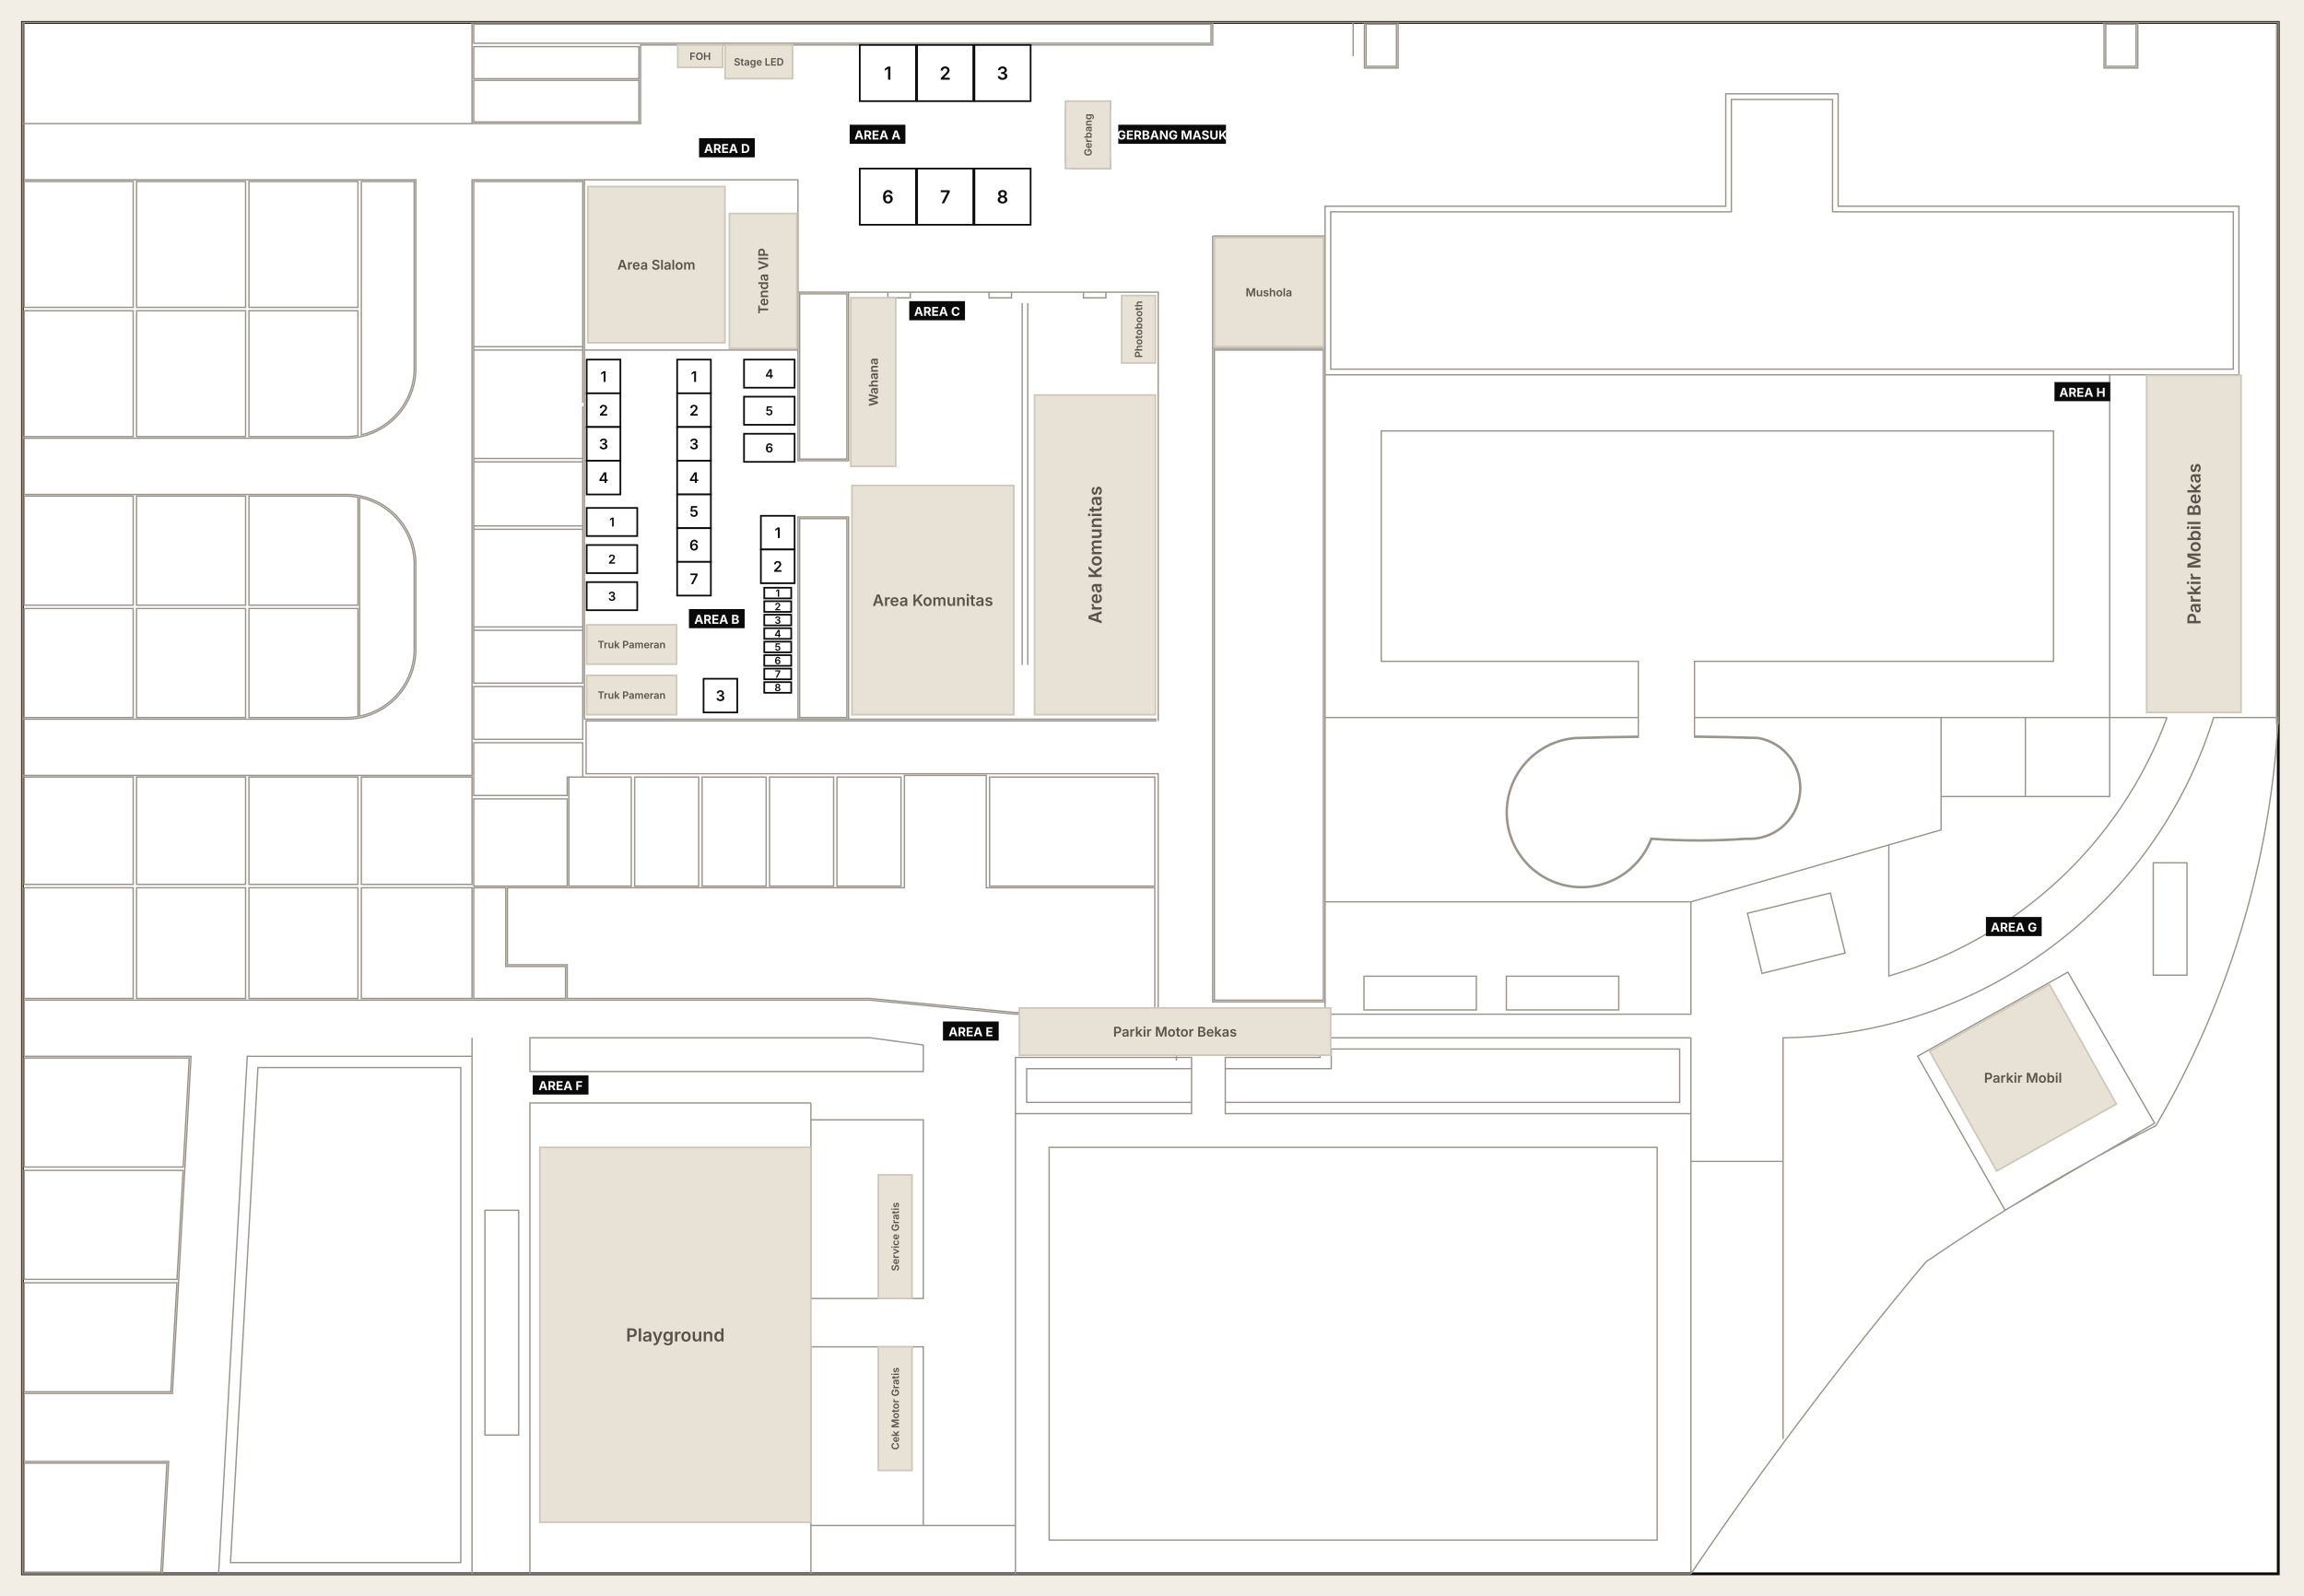
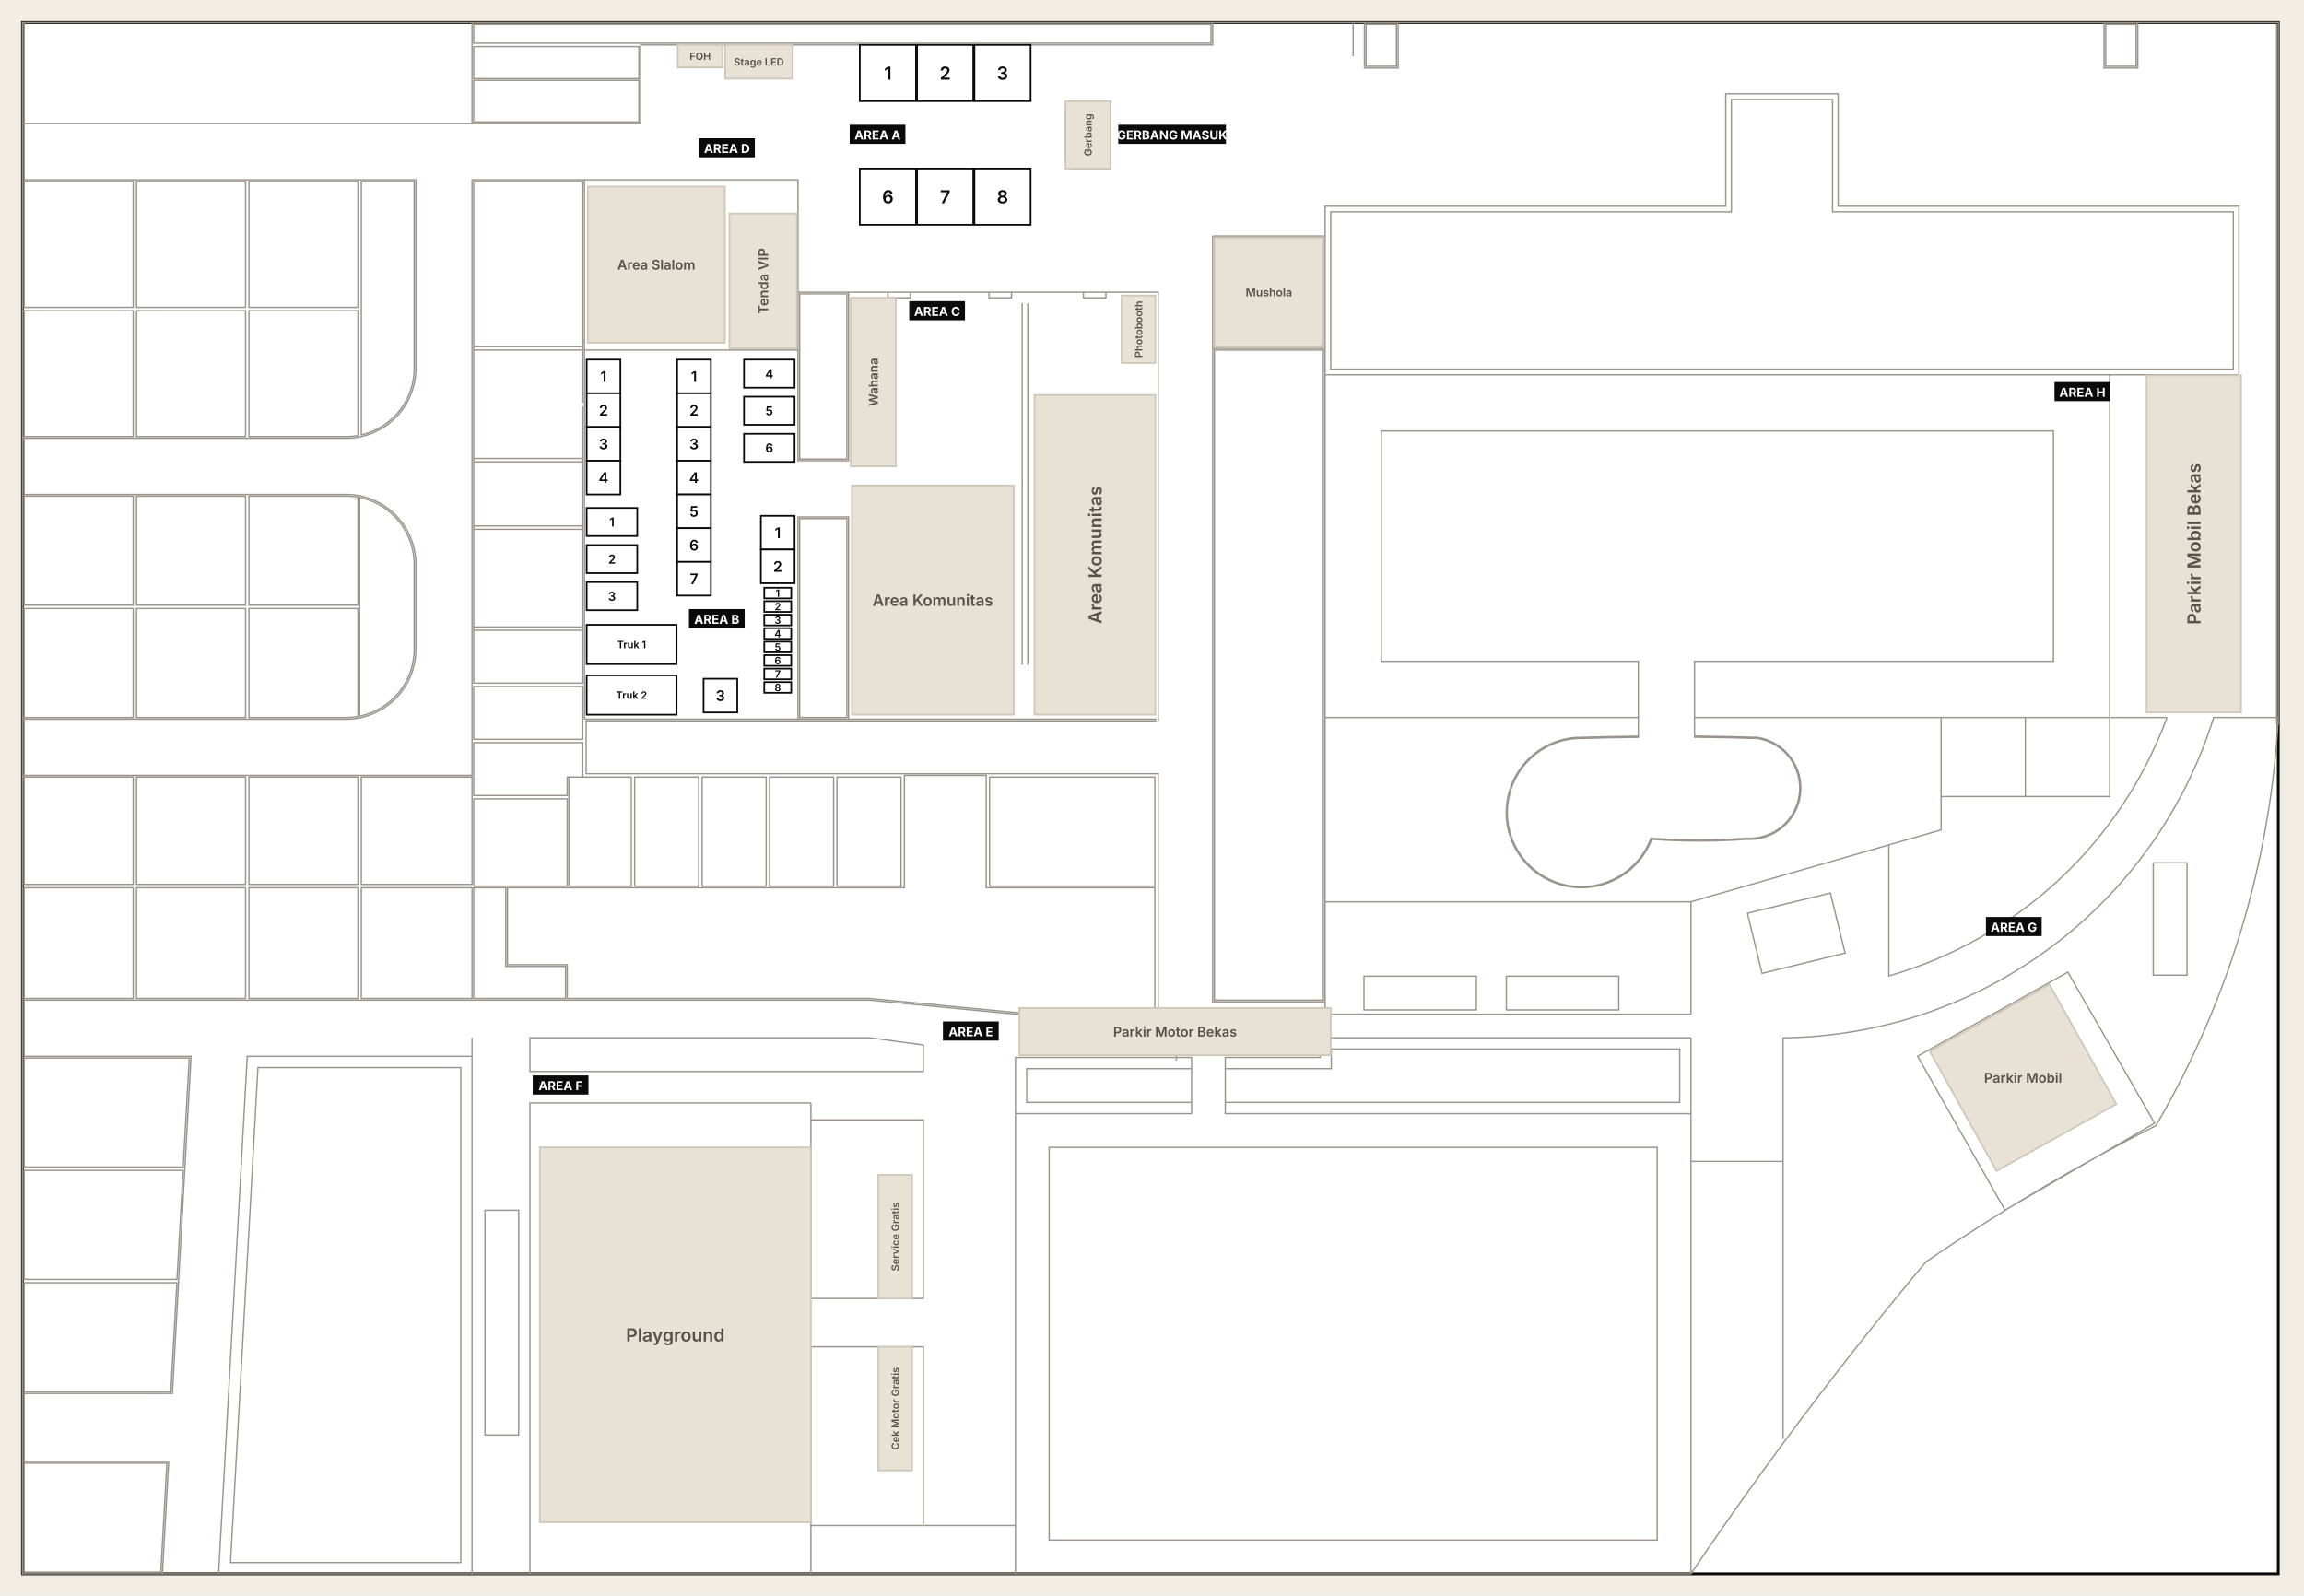
<svg xmlns="http://www.w3.org/2000/svg" width="2050" height="1420" viewBox="0 0 2050 1420" preserveAspectRatio="xMidYMid meet" role="img" aria-labelledby="denah-title denah-desc" font-family="Inter, Segoe UI, Helvetica, Arial, sans-serif">
  <style>
    .slot rect { fill:#ffffff; stroke:#0a0a0a; stroke-width:1.5; transition:fill .15s ease; }
    .slot[data-status="pending"]   rect { fill:#ffc892; stroke:#ffc892; }
    .slot[data-status="confirmed"] rect { fill:#ff7b00; stroke:#0a0a0a; }
    .slot[data-status="facility"]  rect { fill:#e7e1d6; stroke:#cfc7b8; }
    a { cursor:pointer; }
    a:hover .slot rect { stroke-width:3.5; }
    a:focus-visible .slot rect { stroke:#0f172a; stroke-width:3.5; outline:none; }
    .zone-box   { fill:#ffffff; stroke:#cbd5e1; stroke-width:1; }
    .zone-title { fill:#ffffff; font-weight:700; font-size:12px; }
    .zone-count { fill:#ffffff; fill-opacity:0.9; font-weight:600; font-size:10px; }
    .decor-label { fill:#4b7f52; font-size:12px; font-weight:600; opacity:0.85; }
    .note { fill:#1e293b; font-size:12px; font-weight:700; }
    .legend-label { fill:#334155; font-size:13px; }
  </style>
  <rect width="2050" height="1420" fill="#f2eee6" />
  <path d="M 20 20 L 2027.1 20 L 2027.1 1400.5 L 20 1400.5 Z" fill="#ffffff" stroke="#0a0a0a" stroke-width="2.5" />
  <path d="M 1029 640 L 520 640 M 520 640 L 520 160 M 520 640 L 520 318 M 1029 641.5 L 521.5 641.5 L 521.5 688.5 L 1030.5 688.5 L 1030.5 790 L 1030.5 890 L 1030.5 902.5 L 903.5 902.5 L 774 890 L 420 890 L 21.5 890 L 21.5 940 M 755 260 L 755 410 L 710 410 L 710 260 L 755 260 Z M 755 260 L 1029 260 L 1030.5 260 L 1030.5 641.5 M 744.7 691.5 L 801.7 691.5 L 801.7 788.5 L 744.7 788.5 L 744.7 691.5 Z M 744.7 691.5 L 753.2 691.5 M 684.7 691.5 L 741.7 691.5 L 741.7 788.5 L 684.7 788.5 L 684.7 691.5 Z M 684.7 691.5 L 703.2 691.5 M 624.7 691.5 L 681.7 691.5 L 681.7 788.5 L 624.7 788.5 L 624.7 691.5 Z M 624.7 691.5 L 653.2 691.5 M 561.7 691.5 L 518.5 691.5 L 518.5 660.9 L 421.5 660.9 L 421.5 690 L 421.5 707.9 L 504.7 707.9 L 504.7 691.5 L 506.2 691.5 M 561.7 691.5 L 561.7 788.5 L 506.2 788.5 L 506.2 691.5 M 561.7 691.5 L 506.2 691.5 M 1079 210 L 1079 790 L 1079 891.5 L 1179 891.5 M 1079 210 L 1179 210 M 1079 210 L 1079 310 L 1179 310 M 1179 211.5 L 1179 310 M 1179 310 L 1179 891.5 M 1027.5 790 L 879 790 L 877.5 790 L 877.5 690 L 804.7 690 L 804.7 790 L 803.2 790 L 451.5 790 L 451.5 858.5 L 504.7 858.5 L 504.7 888.5 L 774 888.5 L 903.5 901 L 1027.5 901 L 1027.5 790 Z M 1027.5 790 L 1027.5 888.5 M 1204 20 L 1204 40 M 1204 20 L 1205.5 20 M 1204 20 L 1204 50 M 520 160 L 420 160 L 420 690 L 20 690 M 520 160 L 710 160 L 710 311.5 L 520 311.5 M 1179 891.5 L 1179 902.5 L 1504.5 902.5 L 1504.5 802.5 M 753.2 688.5 L 681.7 688.5 M 703.2 688.5 L 621.7 688.5 M 653.2 688.5 L 561.7 688.5 M 518.5 358.5 L 518.5 161.5 L 421.5 161.5 L 421.5 358.5 L 421.5 511.5 L 421.5 607.9 L 518.5 607.9 L 518.5 511.5 L 518.5 361.5 M 420 923.5 L 420 1400.5 M 903.5 1400.5 L 1504.5 1400.5 M 903.5 1400.5 L 903.5 953.5 M 903.5 1400.5 L 903.5 991 M 1504.5 1400.5 L 1504.5 923.5 M 1504.5 1400.5 L 20 1400.5 L 20 20 L 2027.1 20 L 2027.1 644.4 M 1504.5 1400.5 C 1569.4 1304.4 1639.2 1211.7 1713.7 1122.8 C 1779.2 1078 1847.6 1037.5 1918.3 1001.6 C 1983 890.9 2020.3 766.5 2027.1 638.5 M 1504.5 1400.5 L 1504.5 991 M 1504.5 923.5 L 1174.5 923.5 L 1174.5 941 L 1090.2 941 L 1090.2 991 L 1504.5 991 M 1504.5 923.5 L 1504.5 1033.5 L 1586.5 1033.5 M 1504.5 923.5 L 1504.5 991 M 909.5 269.7 L 909.5 591.7 M 914.5 269.7 L 914.5 591.7 M 518.5 468 L 421.5 468 M 518.5 471 L 421.5 471 M 420 110 L 570 110 L 570 40 L 1079 40 L 1079 20 L 420 20 L 420 40 L 420 110 Z M 420 110 L 20 110 M 518.5 311.5 L 421.5 311.5 M 518.5 308.5 L 421.5 308.5 M 518.5 408 L 421.5 408 M 518.5 411 L 421.5 411 M 421.5 560.9 L 518.5 560.9 M 421.5 557.9 L 518.5 557.9 M 790 1400.5 L 540 1400.5 M 721.5 981.5 L 471.5 981.5 L 471.5 1400.5 L 721.5 1400.5 L 721.5 1198.5 L 821.5 1198.5 L 821.5 1357.5 M 721.5 981.5 L 721.5 1155.5 L 821.5 1155.5 L 821.5 996.5 L 721.5 996.5 M 721.5 981.5 L 721.5 996.5 M 1046.7 943.8 L 1046.7 931.3 M 1179 688.5 L 1179 638.5 M 1179 638.5 L 1457.7 638.5 M 1179 638.5 L 1179 333.5 M 1877.1 638.5 L 1928.1 638.5 M 1877.1 638.5 L 1877.1 708.8 L 1727.1 708.8 M 1877.1 638.5 L 1877.1 333.5 M 1877.1 638.5 L 1507.7 638.5 M 1928.1 638.5 L 1874.6 638.5 M 1928.1 638.5 C 1886.9 750.2 1795 835.6 1680.6 868.5 L 1680.6 751.9 M 2027.1 638.5 L 2027.1 333.5 L 2027.1 22.1 M 2027.1 638.5 L 1969.6 638.5 C 1917.2 806.5 1762.5 921.6 1586.5 923.5 L 1586.5 1033.5 M 1877.1 333.5 L 1179 333.5 M 1877.1 333.5 L 1992.1 333.5 M 1179 333.5 L 1179 183.5 L 1535.5 183.5 L 1535.5 83.5 L 1635.5 83.5 L 1635.5 183.5 L 1992.1 183.5 L 1992.1 333.5 M 1179 333.5 L 1992.1 333.5 M 1504.5 802.5 L 1179 802.5 M 1504.5 802.5 L 1727.1 738.5 L 1727.1 708.8 M 1727.1 708.8 L 1727.1 638.5 M 1586.5 1033.5 L 1586.5 1280.5 M 1457.7 655.1 C 1438.9 655.3 1420 655.7 1401.2 656.3 C 1368.2 659.2 1342.4 685.8 1340.3 718.8 C 1338.2 751.8 1360.5 781.4 1392.8 788.4 C 1425.2 795.5 1457.8 777.8 1469.6 746.9 C 1497.6 748.9 1525.7 748.9 1553.8 746.9 C 1578 748.4 1599.2 730.7 1602 706.6 C 1604.8 682.4 1588.2 660.3 1564.3 656.2 C 1545.4 655.6 1526.6 655.2 1507.7 655 M 420 940 L 220 940 L 194.5 1400.5 M 20 890 L 20 940 M 370 569.2 L 370 504.5 M 370 504.5 C 370.6 487.9 364.6 471.7 353.2 459.6 C 341.8 447.5 326.1 440.4 309.5 440 L 21.5 440 L 21.5 276.5 L 118.5 276.5 L 118.5 388.5 L 20 388.5 M 370 504.5 L 370 575.5 C 370.6 592.1 364.6 608.3 353.2 620.4 C 341.8 632.5 326.1 639.6 309.5 640 L 20 640 L 20 440 M 721.5 996.5 L 754 996.5 M 821.5 953.5 L 721.5 953.5 M 821.5 953.5 L 821.5 929.9 L 774 923.5 L 471.5 923.5 L 471.5 953.5 L 473 953.5 L 821.5 953.5 Z M 821.5 1357.5 L 721.5 1357.5 M 821.5 1357.5 L 903.5 1357.5 M 903.5 991 L 1060.2 991 L 1060.2 941 L 903.5 941 L 903.5 991 Z M 1060.2 951 L 913.5 951 L 913.5 981 L 1060.2 981 M 1090.2 981 L 1494.5 981 L 1494.5 933.5 L 1184.5 933.5 L 1184.5 951 L 1090.2 951 M 1872.1 20 L 1872.1 60.5 L 1902.1 60.5 L 1902.1 20 M 1802.1 708.8 L 1802.1 638.5 M 1214 20 L 1214 60.5 L 1244 60.5 L 1244 20 M 20 160 L 20 390 L 309.5 390 C 326.1 389.6 341.8 382.5 353.2 370.4 C 364.6 358.3 370.6 342.1 370 325.5 L 370 160 L 21.5 160 L 21.5 20 M 368.5 504.5 L 368.5 575.5 C 369.6 605.2 349.1 631.3 320 637.3 L 320 442.7 C 349.1 448.7 369.6 474.8 368.5 504.5 L 368.5 569.2 M 309.5 388.5 L 221.5 388.5 L 221.5 276.5 L 318.5 276.5 L 318.5 387.6 C 315.5 388.1 312.5 388.4 309.5 388.5 M 309.5 441.5 L 221.5 441.5 L 221.5 538.5 L 318.5 538.5 L 318.5 442.4 C 315.5 441.9 312.5 441.6 309.5 441.5 M 309.5 638.5 L 221.5 638.5 L 221.5 541.5 L 318.5 541.5 L 318.5 637.6 C 315.5 638.1 312.5 638.4 309.5 638.5 M 20 638.5 L 118.5 638.5 L 118.5 541.5 L 21.5 541.5 L 21.5 787 L 118.5 787 L 118.5 691.5 L 20 691.5 M 21.5 940 L 170 940 L 153.4 1240 L 21.5 1240 L 21.5 1300.5 L 150.1 1300.5 L 144.5 1400.5 M 21.5 940 L 51.2 940 M 2025.6 644.4 L 2025.6 21.5 M 421.5 38.5 L 1077.5 38.5 L 1077.5 21.5 L 421.5 21.5 L 421.5 38.5 Z M 518.5 640 L 518.5 657.9 L 421.5 657.9 L 421.5 610.9 L 518.5 610.9 L 518.5 640 Z M 710 460 L 710 640 L 755 640 L 755 460 L 710 460 Z M 1080.5 311.5 L 1080.5 890 L 1177.5 890 L 1177.5 311.5 L 1080.5 311.5 Z M 1080.5 211.5 L 1177.5 211.5 L 1177.5 308.5 L 1080.5 308.5 L 1080.5 211.5 Z M 421.5 790 L 450 790 L 450 860 L 503.2 860 L 503.2 888.5 L 421.5 888.5 L 421.5 790 Z M 564.7 788.5 L 621.7 788.5 L 621.7 691.5 L 564.7 691.5 L 564.7 788.5 Z M 753.5 261.5 L 753.5 408.5 L 711.5 408.5 L 711.5 261.5 L 753.5 261.5 Z M 711.5 461.5 L 753.5 461.5 L 753.5 638.5 L 711.5 638.5 L 711.5 461.5 Z M 790 260 L 810 260 L 810 265 L 790 265 L 790 260 Z M 900 260 L 880 260 L 880 265 L 900 265 L 900 260 Z M 964 260 L 984 260 L 984 265 L 964 265 L 964 260 Z M 1027.5 691.5 L 1027.5 788.5 L 880.5 788.5 L 880.5 691.5 L 1027.5 691.5 Z M 420 888.5 L 420 790 L 321.5 790 L 321.5 888.5 L 420 888.5 Z M 504.7 710.9 L 504.7 788.5 L 421.5 788.5 L 421.5 710.9 L 504.7 710.9 Z M 568.5 70 L 568.5 41.5 L 421.5 41.5 L 421.5 70 L 568.5 70 Z M 421.5 71.5 L 421.5 108.5 L 568.5 108.5 L 568.5 71.5 L 421.5 71.5 Z M 1554.8 812.7 L 1567.8 866.2 L 1641.7 848.1 L 1628.6 794.7 L 1554.8 812.7 Z M 1213.6 868.7 L 1213.6 898.7 L 1313.6 898.7 L 1313.6 868.7 L 1213.6 868.7 Z M 1340.3 868.7 L 1340.3 898.7 L 1440.3 898.7 L 1440.3 868.7 L 1340.3 868.7 Z M 1915.9 867.8 L 1945.9 867.8 L 1945.9 767.8 L 1915.9 767.8 L 1915.9 867.8 Z M 461.5 1077 L 431.5 1077 L 431.5 1177 L 431.5 1277 L 461.5 1277 L 461.5 1177 L 461.5 1077 Z M 1839.9 865.1 L 1917.1 999.5 L 1784 1076.9 L 1706.2 939.9 L 1839.9 865.1 Z M 1507.7 656 C 1526.5 656.2 1545.4 656.6 1564.2 657.2 C 1587.6 661.3 1603.8 682.9 1601 706.5 C 1598.2 730.1 1577.5 747.4 1553.8 745.9 C 1525.5 747.9 1497.2 747.9 1468.9 745.9 C 1457.6 776.5 1425.5 794.3 1393.6 787.6 C 1361.6 780.9 1339.3 751.8 1341.2 719.1 C 1343.2 686.5 1368.7 660.2 1401.2 657.3 C 1420.1 656.7 1438.9 656.3 1457.7 656.1 L 1457.7 588.5 L 1229 588.5 L 1229 383.5 L 1827.1 383.5 L 1827.1 588.5 L 1507.7 588.5 L 1507.7 656 Z M 933.5 1021 L 933.5 1370.5 L 1474.5 1370.5 L 1474.5 1021 L 933.5 1021 Z M 1184 328.5 L 1184 188.5 L 1540.5 188.5 L 1540.5 88.5 L 1630.5 88.5 L 1630.5 188.5 L 1987.1 188.5 L 1987.1 328.5 L 1184 328.5 Z M 21.5 790 L 118.5 790 L 118.5 888.5 L 21.5 888.5 L 21.5 790 Z M 121.5 691.5 L 121.5 787 L 218.5 787 L 218.5 691.5 L 121.5 691.5 Z M 221.5 691.5 L 221.5 787 L 318.5 787 L 318.5 691.5 L 221.5 691.5 Z M 321.5 691.5 L 321.5 787 L 420 787 L 420 691.5 L 321.5 691.5 Z M 21.5 1399 L 21.5 1302 L 148.5 1302 L 143.1 1399 L 21.5 1399 Z M 21.5 538.5 L 118.5 538.5 L 118.5 441.5 L 21.5 441.5 L 21.5 538.5 Z M 121.5 441.5 L 121.5 538.5 L 218.5 538.5 L 218.5 441.5 L 121.5 441.5 Z M 21.5 273.5 L 118.5 273.5 L 118.5 161.5 L 21.5 161.5 L 21.5 273.5 Z M 121.5 161.5 L 121.5 273.5 L 218.5 273.5 L 218.5 161.5 L 121.5 161.5 Z M 221.5 161.5 L 221.5 273.5 L 318.5 273.5 L 318.5 161.5 L 221.5 161.5 Z M 321.5 161.5 L 321.5 387 C 349.9 380.4 369.6 354.6 368.5 325.5 L 368.5 161.5 L 321.5 161.5 Z M 218.5 276.5 L 218.5 388.5 L 121.5 388.5 L 121.5 276.5 L 218.5 276.5 Z M 121.5 541.5 L 218.5 541.5 L 218.5 638.5 L 121.5 638.5 L 121.5 541.5 Z M 318.5 790 L 318.5 888.5 L 221.5 888.5 L 221.5 790 L 318.5 790 Z M 218.5 790 L 218.5 888.5 L 121.5 888.5 L 121.5 790 L 218.5 790 Z M 229.5 950 L 205.1 1390.5 L 410 1390.5 L 410 950 L 229.5 950 Z M 21.5 1138.5 L 157.5 1138.5 L 162.9 1041.5 L 21.5 1041.5 L 21.5 1138.5 Z M 21.5 1141.5 L 157.4 1141.5 L 152 1238.5 L 21.5 1238.5 L 21.5 1141.5 Z M 21.5 1038.5 L 163 1038.5 L 168.4 941.5 L 21.5 941.5 L 21.5 1038.5 Z M 1900.6 59 L 1900.6 21.5 L 1873.6 21.5 L 1873.6 59 L 1900.6 59 Z M 1242.5 59 L 1215.5 59 L 1215.5 21.5 L 1242.5 21.5 L 1242.5 59 Z M 988 143 L 988 150 L 953 150 L 948 143 L 948 97 L 953 90 L 988 90 L 988 97 L 958 97 L 955.1 101 L 955 139.4 L 958 143 L 988 143 Z" fill="none" stroke="#9a948a" stroke-width="1.2" aria-hidden="true" />
  <g id="denah-dekor" aria-hidden="true" pointer-events="none">
  </g>
  <g id="zone-fasilitas" data-zone-type="facility">
    <g class="slots">
      <g id="slot-fasilitas-playground" class="slot facility" data-status="facility" data-slot="slot-fasilitas-playground" aria-label="Fasilitas Umum, Playground — fasilitas umum, tidak disewakan">
        <rect x="480.3" y="1021" width="241.2" height="333.6" />
        <text x="600.9" y="1187.8" fill="#57524a" font-size="16" font-weight="600" text-anchor="middle" dominant-baseline="middle">
          <tspan x="600.9" dy="0em">Playground</tspan>
        </text>
      </g>
      <g id="slot-fasilitas-parkir-mobil" class="slot facility" data-status="facility" data-slot="slot-fasilitas-parkir-mobil" aria-label="Fasilitas Umum, Parkir Mobil — fasilitas umum, tidak disewakan">
        <rect x="1739" y="898" width="122" height="122" transform="rotate(-29.2 1800 959)" />
        <text x="1800" y="959" fill="#57524a" font-size="12" font-weight="600" text-anchor="middle" dominant-baseline="middle">
          <tspan x="1800" dy="0em">Parkir Mobil</tspan>
        </text>
      </g>
      <g id="slot-fasilitas-parkir-mobil-bekas" class="slot facility" data-status="facility" data-slot="slot-fasilitas-parkir-mobil-bekas" aria-label="Fasilitas Umum, Parkir Mobil Bekas — fasilitas umum, tidak disewakan">
        <rect x="1910" y="334" width="84" height="300" />
        <text x="1952" y="484" transform="rotate(-90 1952 484)" fill="#57524a" font-size="16" font-weight="600" text-anchor="middle" dominant-baseline="middle">
          <tspan x="1952" dy="0em">Parkir Mobil Bekas</tspan>
        </text>
      </g>
      <g id="slot-fasilitas-parkir-motor-bekas" class="slot facility" data-status="facility" data-slot="slot-fasilitas-parkir-motor-bekas" aria-label="Fasilitas Umum, Parkir Motor Bekas — fasilitas umum, tidak disewakan">
        <rect x="907" y="897" width="277" height="42" />
        <text x="1045.5" y="918" fill="#57524a" font-size="12" font-weight="600" text-anchor="middle" dominant-baseline="middle">
          <tspan x="1045.5" dy="0em">Parkir Motor Bekas</tspan>
        </text>
      </g>
      <g id="slot-fasilitas-area-slalom" class="slot facility" data-status="facility" data-slot="slot-fasilitas-area-slalom" aria-label="Fasilitas Umum, Area Slalom — fasilitas umum, tidak disewakan">
        <rect x="523" y="166" width="122" height="139" />
        <text x="584" y="235.5" fill="#57524a" font-size="12" font-weight="600" text-anchor="middle" dominant-baseline="middle">
          <tspan x="584" dy="0em">Area Slalom</tspan>
        </text>
      </g>
      <g id="slot-fasilitas-mushola" class="slot facility" data-status="facility" data-slot="slot-fasilitas-mushola" aria-label="Fasilitas Umum, Mushola — fasilitas umum, tidak disewakan">
        <rect x="1080.5" y="211.5" width="97" height="97" />
        <text x="1129" y="260" fill="#57524a" font-size="10" font-weight="600" text-anchor="middle" dominant-baseline="middle">
          <tspan x="1129" dy="0em">Mushola</tspan>
        </text>
      </g>
      <g id="slot-fasilitas-komunitas-kanan" class="slot facility" data-status="facility" data-slot="slot-fasilitas-komunitas-kanan" aria-label="Fasilitas Umum, Area Komunitas — fasilitas umum, tidak disewakan">
        <rect x="920.5" y="351.5" width="107.5" height="284.5" />
        <text x="974.25" y="493.75" transform="rotate(-90 974.25 493.75)" fill="#57524a" font-size="16" font-weight="600" text-anchor="middle" dominant-baseline="middle">
          <tspan x="974.25" dy="0em">Area Komunitas</tspan>
        </text>
      </g>
      <g id="slot-fasilitas-komunitas-kiri" class="slot facility" data-status="facility" data-slot="slot-fasilitas-komunitas-kiri" aria-label="Fasilitas Umum, Area Komunitas — fasilitas umum, tidak disewakan">
        <rect x="758" y="432" width="144" height="204" />
        <text x="830" y="534" fill="#57524a" font-size="14" font-weight="600" text-anchor="middle" dominant-baseline="middle">
          <tspan x="830" dy="0em">Area Komunitas</tspan>
        </text>
      </g>
      <g id="slot-fasilitas-stage" class="slot facility" data-status="facility" data-slot="slot-fasilitas-stage" aria-label="Fasilitas Umum, Stage LED — fasilitas umum, tidak disewakan">
        <rect x="645.2" y="40" width="60" height="30" />
        <text x="675.2" y="55" fill="#57524a" font-size="9" font-weight="600" text-anchor="middle" dominant-baseline="middle">
          <tspan x="675.2" dy="0em">Stage LED</tspan>
        </text>
      </g>
      <g id="slot-fasilitas-foh" class="slot facility" data-status="facility" data-slot="slot-fasilitas-foh" aria-label="Fasilitas Umum, FOH — fasilitas umum, tidak disewakan">
        <rect x="603" y="40" width="40" height="20" />
        <text x="623" y="50" fill="#57524a" font-size="9" font-weight="600" text-anchor="middle" dominant-baseline="middle">
          <tspan x="623" dy="0em">FOH</tspan>
        </text>
      </g>
      <g id="slot-fasilitas-tenda-vip" class="slot facility" data-status="facility" data-slot="slot-fasilitas-tenda-vip" aria-label="Fasilitas Umum, Tenda VIP — fasilitas umum, tidak disewakan">
        <rect x="649" y="190" width="60" height="120" />
        <text x="679" y="250" transform="rotate(-90 679 250)" fill="#57524a" font-size="12" font-weight="600" text-anchor="middle" dominant-baseline="middle">
          <tspan x="679" dy="0em">Tenda VIP</tspan>
        </text>
      </g>
      <g id="slot-fasilitas-wahana" class="slot facility" data-status="facility" data-slot="slot-fasilitas-wahana" aria-label="Fasilitas Umum, Wahana — fasilitas umum, tidak disewakan">
        <rect x="757" y="265" width="40" height="150" />
        <text x="777" y="340" transform="rotate(-90 777 340)" fill="#57524a" font-size="11" font-weight="600" text-anchor="middle" dominant-baseline="middle">
          <tspan x="777" dy="0em">Wahana</tspan>
        </text>
      </g>
      <g id="slot-fasilitas-photobooth" class="slot facility" data-status="facility" data-slot="slot-fasilitas-photobooth" aria-label="Fasilitas Umum, Photobooth — fasilitas umum, tidak disewakan">
        <rect x="998" y="263" width="30" height="60" />
        <text x="1013" y="293" transform="rotate(-90 1013 293)" fill="#57524a" font-size="9" font-weight="600" text-anchor="middle" dominant-baseline="middle">
          <tspan x="1013" dy="0em">Photobooth</tspan>
        </text>
      </g>
-       <g id="slot-fasilitas-truk-1" class="slot facility" data-status="facility" data-slot="slot-fasilitas-truk-1" aria-label="Fasilitas Umum, Truk Pameran — fasilitas umum, tidak disewakan">
-         <rect x="522" y="556" width="80" height="35" />
-         <text x="562" y="573.5" fill="#57524a" font-size="9" font-weight="600" text-anchor="middle" dominant-baseline="middle">
-           <tspan x="562" dy="0em">Truk Pameran</tspan>
-         </text>
-       </g>
-       <g id="slot-fasilitas-truk-2" class="slot facility" data-status="facility" data-slot="slot-fasilitas-truk-2" aria-label="Fasilitas Umum, Truk Pameran — fasilitas umum, tidak disewakan">
-         <rect x="522" y="601" width="80" height="35" />
-         <text x="562" y="618.5" fill="#57524a" font-size="9" font-weight="600" text-anchor="middle" dominant-baseline="middle">
-           <tspan x="562" dy="0em">Truk Pameran</tspan>
-         </text>
-       </g>
      <g id="slot-fasilitas-service-gratis" class="slot facility" data-status="facility" data-slot="slot-fasilitas-service-gratis" aria-label="Fasilitas Umum, Service Gratis — fasilitas umum, tidak disewakan">
        <rect x="781.5" y="1045.5" width="30" height="110" />
        <text x="796.5" y="1100.5" transform="rotate(-90 796.5 1100.5)" fill="#57524a" font-size="9" font-weight="600" text-anchor="middle" dominant-baseline="middle">
          <tspan x="796.5" dy="0em">Service Gratis</tspan>
        </text>
      </g>
      <g id="slot-fasilitas-ganti-oli" class="slot facility" data-status="facility" data-slot="slot-fasilitas-ganti-oli" aria-label="Fasilitas Umum, Cek Motor Gratis — fasilitas umum, tidak disewakan">
        <rect x="781.5" y="1198.5" width="30" height="110" />
        <text x="796.5" y="1253.5" transform="rotate(-90 796.5 1253.5)" fill="#57524a" font-size="9" font-weight="600" text-anchor="middle" dominant-baseline="middle">
          <tspan x="796.5" dy="0em">Cek Motor Gratis</tspan>
        </text>
      </g>
      <g id="slot-fasilitas-gerbang" class="slot facility" data-status="facility" data-slot="slot-fasilitas-gerbang" aria-label="Fasilitas Umum, Gerbang — fasilitas umum, tidak disewakan">
        <rect x="948" y="90" width="40" height="60" />
        <text x="968" y="120" transform="rotate(-90 968 120)" fill="#57524a" font-size="9" font-weight="600" text-anchor="middle" dominant-baseline="middle">
          <tspan x="968" dy="0em">Gerbang</tspan>
        </text>
      </g>
    </g>
  </g>
  <g id="zone-mobil-baru" data-zone-type="mobil_baru">
    <g class="slots">
      <a href="/booking/by-svg/slot-mobil-baru-01" aria-label="Area Mobil Baru, Slot 1 — buka form booking">
        <g id="slot-mobil-baru-01" class="slot" data-status="available" data-slot="slot-mobil-baru-01" data-form="/booking/by-svg/slot-mobil-baru-01">
          <rect x="765" y="40" width="50" height="50" />
          <text x="790" y="65" fill="#0a0a0a" font-size="16" font-weight="600" text-anchor="middle" dominant-baseline="middle">1</text>
        </g>
      </a>
      <a href="/booking/by-svg/slot-mobil-baru-02" aria-label="Area Mobil Baru, Slot 2 — buka form booking">
        <g id="slot-mobil-baru-02" class="slot" data-status="available" data-slot="slot-mobil-baru-02" data-form="/booking/by-svg/slot-mobil-baru-02">
          <rect x="816" y="40" width="50" height="50" />
          <text x="841" y="65" fill="#0a0a0a" font-size="16" font-weight="600" text-anchor="middle" dominant-baseline="middle">2</text>
        </g>
      </a>
      <a href="/booking/by-svg/slot-mobil-baru-03" aria-label="Area Mobil Baru, Slot 3 — buka form booking">
        <g id="slot-mobil-baru-03" class="slot" data-status="available" data-slot="slot-mobil-baru-03" data-form="/booking/by-svg/slot-mobil-baru-03">
          <rect x="867" y="40" width="50" height="50" />
          <text x="892" y="65" fill="#0a0a0a" font-size="16" font-weight="600" text-anchor="middle" dominant-baseline="middle">3</text>
        </g>
      </a>
      <a href="/booking/by-svg/slot-mobil-baru-06" aria-label="Area Mobil Baru, Slot 6 — buka form booking">
        <g id="slot-mobil-baru-06" class="slot" data-status="available" data-slot="slot-mobil-baru-06" data-form="/booking/by-svg/slot-mobil-baru-06">
          <rect x="765" y="150" width="50" height="50" />
          <text x="790" y="175" fill="#0a0a0a" font-size="16" font-weight="600" text-anchor="middle" dominant-baseline="middle">6</text>
        </g>
      </a>
      <a href="/booking/by-svg/slot-mobil-baru-07" aria-label="Area Mobil Baru, Slot 7 — buka form booking">
        <g id="slot-mobil-baru-07" class="slot" data-status="available" data-slot="slot-mobil-baru-07" data-form="/booking/by-svg/slot-mobil-baru-07">
          <rect x="816" y="150" width="50" height="50" />
          <text x="841" y="175" fill="#0a0a0a" font-size="16" font-weight="600" text-anchor="middle" dominant-baseline="middle">7</text>
        </g>
      </a>
      <a href="/booking/by-svg/slot-mobil-baru-08" aria-label="Area Mobil Baru, Slot 8 — buka form booking">
        <g id="slot-mobil-baru-08" class="slot" data-status="available" data-slot="slot-mobil-baru-08" data-form="/booking/by-svg/slot-mobil-baru-08">
          <rect x="867" y="150" width="50" height="50" />
          <text x="892" y="175" fill="#0a0a0a" font-size="16" font-weight="600" text-anchor="middle" dominant-baseline="middle">8</text>
        </g>
      </a>
    </g>
  </g>
  <g id="zone-mobil-bekas" data-zone-type="mobil_bekas">
    <g class="slots">
      <a href="/booking/by-svg/slot-mobil-bekas-01" aria-label="Area Mobil Bekas, Slot 1 — buka form booking">
        <g id="slot-mobil-bekas-01" class="slot" data-status="available" data-slot="slot-mobil-bekas-01" data-form="/booking/by-svg/slot-mobil-bekas-01">
          <rect x="522" y="452" width="45" height="25" />
          <text x="544.5" y="464.5" fill="#0a0a0a" font-size="11" font-weight="600" text-anchor="middle" dominant-baseline="middle">1</text>
        </g>
      </a>
      <a href="/booking/by-svg/slot-mobil-bekas-02" aria-label="Area Mobil Bekas, Slot 2 — buka form booking">
        <g id="slot-mobil-bekas-02" class="slot" data-status="available" data-slot="slot-mobil-bekas-02" data-form="/booking/by-svg/slot-mobil-bekas-02">
          <rect x="522" y="485" width="45" height="25" />
          <text x="544.5" y="497.5" fill="#0a0a0a" font-size="11" font-weight="600" text-anchor="middle" dominant-baseline="middle">2</text>
        </g>
      </a>
      <a href="/booking/by-svg/slot-mobil-bekas-03" aria-label="Area Mobil Bekas, Slot 3 — buka form booking">
        <g id="slot-mobil-bekas-03" class="slot" data-status="available" data-slot="slot-mobil-bekas-03" data-form="/booking/by-svg/slot-mobil-bekas-03">
          <rect x="522" y="518" width="45" height="25" />
          <text x="544.5" y="530.5" fill="#0a0a0a" font-size="11" font-weight="600" text-anchor="middle" dominant-baseline="middle">3</text>
        </g>
      </a>
      <a href="/booking/by-svg/slot-mobil-bekas-04" aria-label="Area Mobil Bekas, Slot 4 — buka form booking">
        <g id="slot-mobil-bekas-04" class="slot" data-status="available" data-slot="slot-mobil-bekas-04" data-form="/booking/by-svg/slot-mobil-bekas-04">
          <rect x="662" y="320" width="45" height="25" />
          <text x="684.5" y="332.5" fill="#0a0a0a" font-size="11" font-weight="600" text-anchor="middle" dominant-baseline="middle">4</text>
        </g>
      </a>
      <a href="/booking/by-svg/slot-mobil-bekas-05" aria-label="Area Mobil Bekas, Slot 5 — buka form booking">
        <g id="slot-mobil-bekas-05" class="slot" data-status="available" data-slot="slot-mobil-bekas-05" data-form="/booking/by-svg/slot-mobil-bekas-05">
          <rect x="662" y="353" width="45" height="25" />
          <text x="684.5" y="365.5" fill="#0a0a0a" font-size="11" font-weight="600" text-anchor="middle" dominant-baseline="middle">5</text>
        </g>
      </a>
      <a href="/booking/by-svg/slot-mobil-bekas-06" aria-label="Area Mobil Bekas, Slot 6 — buka form booking">
        <g id="slot-mobil-bekas-06" class="slot" data-status="available" data-slot="slot-mobil-bekas-06" data-form="/booking/by-svg/slot-mobil-bekas-06">
          <rect x="662" y="386" width="45" height="25" />
          <text x="684.5" y="398.5" fill="#0a0a0a" font-size="11" font-weight="600" text-anchor="middle" dominant-baseline="middle">6</text>
+         </g>
+       </a>
+       <a href="/booking/by-svg/slot-mobil-bekas-truk-1" aria-label="Area Mobil Bekas, Truk 1 — buka form booking">
+         <g id="slot-mobil-bekas-truk-1" class="slot" data-status="available" data-slot="slot-mobil-bekas-truk-1" data-form="/booking/by-svg/slot-mobil-bekas-truk-1">
+           <rect x="522" y="556" width="80" height="35" />
+           <text x="562" y="573.5" fill="#0a0a0a" font-size="9" font-weight="600" text-anchor="middle" dominant-baseline="middle">
+             <tspan x="562" dy="0em">Truk 1</tspan>
+           </text>
+         </g>
+       </a>
+       <a href="/booking/by-svg/slot-mobil-bekas-truk-2" aria-label="Area Mobil Bekas, Truk 2 — buka form booking">
+         <g id="slot-mobil-bekas-truk-2" class="slot" data-status="available" data-slot="slot-mobil-bekas-truk-2" data-form="/booking/by-svg/slot-mobil-bekas-truk-2">
+           <rect x="522" y="601" width="80" height="35" />
+           <text x="562" y="618.5" fill="#0a0a0a" font-size="9" font-weight="600" text-anchor="middle" dominant-baseline="middle">
+             <tspan x="562" dy="0em">Truk 2</tspan>
+           </text>
        </g>
      </a>
    </g>
  </g>
  <g id="zone-motor-baru" data-zone-type="motor_baru">
    <g class="slots">
      <a href="/booking/by-svg/slot-motor-baru-01" aria-label="Area Motor Baru, Slot 1 — buka form booking">
        <g id="slot-motor-baru-01" class="slot" data-status="available" data-slot="slot-motor-baru-01" data-form="/booking/by-svg/slot-motor-baru-01">
          <rect x="677" y="459" width="30" height="30" />
          <text x="692" y="474" fill="#0a0a0a" font-size="13" font-weight="600" text-anchor="middle" dominant-baseline="middle">1</text>
        </g>
      </a>
      <a href="/booking/by-svg/slot-motor-baru-02" aria-label="Area Motor Baru, Slot 2 — buka form booking">
        <g id="slot-motor-baru-02" class="slot" data-status="available" data-slot="slot-motor-baru-02" data-form="/booking/by-svg/slot-motor-baru-02">
          <rect x="677" y="489" width="30" height="30" />
          <text x="692" y="504" fill="#0a0a0a" font-size="13" font-weight="600" text-anchor="middle" dominant-baseline="middle">2</text>
        </g>
      </a>
      <a href="/booking/by-svg/slot-motor-baru-03" aria-label="Area Motor Baru, Slot 3 — buka form booking">
        <g id="slot-motor-baru-03" class="slot" data-status="available" data-slot="slot-motor-baru-03" data-form="/booking/by-svg/slot-motor-baru-03">
          <rect x="626" y="604" width="30" height="30" />
          <text x="641" y="619" fill="#0a0a0a" font-size="13" font-weight="600" text-anchor="middle" dominant-baseline="middle">3</text>
        </g>
      </a>
    </g>
  </g>
  <g id="zone-mobil-motor" data-zone-type="mobil_motor_bekas">
    <g class="slots">
      <a href="/booking/by-svg/slot-mobil-motor-01" aria-label="Area Motor Bekas, Slot 1 — buka form booking">
        <g id="slot-mobil-motor-01" class="slot" data-status="available" data-slot="slot-mobil-motor-01" data-form="/booking/by-svg/slot-mobil-motor-01">
          <rect x="680" y="523" width="24" height="9.5" />
          <text x="692" y="527.75" fill="#0a0a0a" font-size="9" font-weight="600" text-anchor="middle" dominant-baseline="middle">1</text>
        </g>
      </a>
      <a href="/booking/by-svg/slot-mobil-motor-02" aria-label="Area Motor Bekas, Slot 2 — buka form booking">
        <g id="slot-mobil-motor-02" class="slot" data-status="available" data-slot="slot-mobil-motor-02" data-form="/booking/by-svg/slot-mobil-motor-02">
          <rect x="680" y="535" width="24" height="9.5" />
          <text x="692" y="539.75" fill="#0a0a0a" font-size="9" font-weight="600" text-anchor="middle" dominant-baseline="middle">2</text>
        </g>
      </a>
      <a href="/booking/by-svg/slot-mobil-motor-03" aria-label="Area Motor Bekas, Slot 3 — buka form booking">
        <g id="slot-mobil-motor-03" class="slot" data-status="available" data-slot="slot-mobil-motor-03" data-form="/booking/by-svg/slot-mobil-motor-03">
          <rect x="680" y="547" width="24" height="9.5" />
          <text x="692" y="551.75" fill="#0a0a0a" font-size="9" font-weight="600" text-anchor="middle" dominant-baseline="middle">3</text>
        </g>
      </a>
      <a href="/booking/by-svg/slot-mobil-motor-04" aria-label="Area Motor Bekas, Slot 4 — buka form booking">
        <g id="slot-mobil-motor-04" class="slot" data-status="available" data-slot="slot-mobil-motor-04" data-form="/booking/by-svg/slot-mobil-motor-04">
          <rect x="680" y="559" width="24" height="9.5" />
          <text x="692" y="563.75" fill="#0a0a0a" font-size="9" font-weight="600" text-anchor="middle" dominant-baseline="middle">4</text>
        </g>
      </a>
      <a href="/booking/by-svg/slot-mobil-motor-05" aria-label="Area Motor Bekas, Slot 5 — buka form booking">
        <g id="slot-mobil-motor-05" class="slot" data-status="available" data-slot="slot-mobil-motor-05" data-form="/booking/by-svg/slot-mobil-motor-05">
          <rect x="680" y="571" width="24" height="9.5" />
          <text x="692" y="575.75" fill="#0a0a0a" font-size="9" font-weight="600" text-anchor="middle" dominant-baseline="middle">5</text>
        </g>
      </a>
      <a href="/booking/by-svg/slot-mobil-motor-06" aria-label="Area Motor Bekas, Slot 6 — buka form booking">
        <g id="slot-mobil-motor-06" class="slot" data-status="available" data-slot="slot-mobil-motor-06" data-form="/booking/by-svg/slot-mobil-motor-06">
          <rect x="680" y="583" width="24" height="9.5" />
          <text x="692" y="587.75" fill="#0a0a0a" font-size="9" font-weight="600" text-anchor="middle" dominant-baseline="middle">6</text>
        </g>
      </a>
      <a href="/booking/by-svg/slot-mobil-motor-07" aria-label="Area Motor Bekas, Slot 7 — buka form booking">
        <g id="slot-mobil-motor-07" class="slot" data-status="available" data-slot="slot-mobil-motor-07" data-form="/booking/by-svg/slot-mobil-motor-07">
          <rect x="680" y="595" width="24" height="9.5" />
          <text x="692" y="599.75" fill="#0a0a0a" font-size="9" font-weight="600" text-anchor="middle" dominant-baseline="middle">7</text>
        </g>
      </a>
      <a href="/booking/by-svg/slot-mobil-motor-08" aria-label="Area Motor Bekas, Slot 8 — buka form booking">
        <g id="slot-mobil-motor-08" class="slot" data-status="available" data-slot="slot-mobil-motor-08" data-form="/booking/by-svg/slot-mobil-motor-08">
          <rect x="680" y="607" width="24" height="9.5" />
          <text x="692" y="611.75" fill="#0a0a0a" font-size="9" font-weight="600" text-anchor="middle" dominant-baseline="middle">8</text>
        </g>
      </a>
    </g>
  </g>
  <g id="zone-umkm" data-zone-type="umkm">
    <g class="slots">
      <a href="/booking/by-svg/slot-umkm-01" aria-label="Area UMKM, Slot 1 — buka form booking">
        <g id="slot-umkm-01" class="slot" data-status="available" data-slot="slot-umkm-01" data-form="/booking/by-svg/slot-umkm-01">
          <rect x="602.5" y="320" width="30" height="30" />
          <text x="617.5" y="335" fill="#0a0a0a" font-size="13" font-weight="600" text-anchor="middle" dominant-baseline="middle">1</text>
        </g>
      </a>
      <a href="/booking/by-svg/slot-umkm-02" aria-label="Area UMKM, Slot 2 — buka form booking">
        <g id="slot-umkm-02" class="slot" data-status="available" data-slot="slot-umkm-02" data-form="/booking/by-svg/slot-umkm-02">
          <rect x="602.5" y="350" width="30" height="30" />
          <text x="617.5" y="365" fill="#0a0a0a" font-size="13" font-weight="600" text-anchor="middle" dominant-baseline="middle">2</text>
        </g>
      </a>
      <a href="/booking/by-svg/slot-umkm-03" aria-label="Area UMKM, Slot 3 — buka form booking">
        <g id="slot-umkm-03" class="slot" data-status="available" data-slot="slot-umkm-03" data-form="/booking/by-svg/slot-umkm-03">
          <rect x="602.5" y="380" width="30" height="30" />
          <text x="617.5" y="395" fill="#0a0a0a" font-size="13" font-weight="600" text-anchor="middle" dominant-baseline="middle">3</text>
        </g>
      </a>
      <a href="/booking/by-svg/slot-umkm-04" aria-label="Area UMKM, Slot 4 — buka form booking">
        <g id="slot-umkm-04" class="slot" data-status="available" data-slot="slot-umkm-04" data-form="/booking/by-svg/slot-umkm-04">
          <rect x="602.5" y="410" width="30" height="30" />
          <text x="617.5" y="425" fill="#0a0a0a" font-size="13" font-weight="600" text-anchor="middle" dominant-baseline="middle">4</text>
        </g>
      </a>
      <a href="/booking/by-svg/slot-umkm-05" aria-label="Area UMKM, Slot 5 — buka form booking">
        <g id="slot-umkm-05" class="slot" data-status="available" data-slot="slot-umkm-05" data-form="/booking/by-svg/slot-umkm-05">
          <rect x="602.5" y="440" width="30" height="30" />
          <text x="617.5" y="455" fill="#0a0a0a" font-size="13" font-weight="600" text-anchor="middle" dominant-baseline="middle">5</text>
        </g>
      </a>
      <a href="/booking/by-svg/slot-umkm-06" aria-label="Area UMKM, Slot 6 — buka form booking">
        <g id="slot-umkm-06" class="slot" data-status="available" data-slot="slot-umkm-06" data-form="/booking/by-svg/slot-umkm-06">
          <rect x="602.5" y="470" width="30" height="30" />
          <text x="617.5" y="485" fill="#0a0a0a" font-size="13" font-weight="600" text-anchor="middle" dominant-baseline="middle">6</text>
        </g>
      </a>
      <a href="/booking/by-svg/slot-umkm-07" aria-label="Area UMKM, Slot 7 — buka form booking">
        <g id="slot-umkm-07" class="slot" data-status="available" data-slot="slot-umkm-07" data-form="/booking/by-svg/slot-umkm-07">
          <rect x="602.5" y="500" width="30" height="30" />
          <text x="617.5" y="515" fill="#0a0a0a" font-size="13" font-weight="600" text-anchor="middle" dominant-baseline="middle">7</text>
        </g>
      </a>
    </g>
  </g>
  <g id="zone-booth-khusus" data-zone-type="booth_khusus">
    <g class="slots">
      <a href="/booking/by-svg/slot-otomotif-01" aria-label="Area Otomotif, Slot 1 — buka form booking">
        <g id="slot-otomotif-01" class="slot" data-status="available" data-slot="slot-otomotif-01" data-form="/booking/by-svg/slot-otomotif-01">
          <rect x="522" y="320" width="30" height="30" />
          <text x="537" y="335" fill="#0a0a0a" font-size="13" font-weight="600" text-anchor="middle" dominant-baseline="middle">1</text>
        </g>
      </a>
      <a href="/booking/by-svg/slot-otomotif-02" aria-label="Area Otomotif, Slot 2 — buka form booking">
        <g id="slot-otomotif-02" class="slot" data-status="available" data-slot="slot-otomotif-02" data-form="/booking/by-svg/slot-otomotif-02">
          <rect x="522" y="350" width="30" height="30" />
          <text x="537" y="365" fill="#0a0a0a" font-size="13" font-weight="600" text-anchor="middle" dominant-baseline="middle">2</text>
        </g>
      </a>
      <a href="/booking/by-svg/slot-otomotif-03" aria-label="Area Otomotif, Slot 3 — buka form booking">
        <g id="slot-otomotif-03" class="slot" data-status="available" data-slot="slot-otomotif-03" data-form="/booking/by-svg/slot-otomotif-03">
          <rect x="522" y="380" width="30" height="30" />
          <text x="537" y="395" fill="#0a0a0a" font-size="13" font-weight="600" text-anchor="middle" dominant-baseline="middle">3</text>
        </g>
      </a>
      <a href="/booking/by-svg/slot-otomotif-04" aria-label="Area Otomotif, Slot 4 — buka form booking">
        <g id="slot-otomotif-04" class="slot" data-status="available" data-slot="slot-otomotif-04" data-form="/booking/by-svg/slot-otomotif-04">
          <rect x="522" y="410" width="30" height="30" />
          <text x="537" y="425" fill="#0a0a0a" font-size="13" font-weight="600" text-anchor="middle" dominant-baseline="middle">4</text>
        </g>
      </a>
    </g>
  </g>
  <g id="denah-anotasi" aria-hidden="true" pointer-events="none">
    <rect x="756" y="111" width="49.6" height="17" fill="#0a0a0a" />
    <text x="780.8" y="120" fill="#ffffff" font-size="11" font-weight="700" text-anchor="middle" dominant-baseline="middle">AREA A</text>
    <rect x="613" y="542" width="49.6" height="17" fill="#0a0a0a" />
    <text x="637.8" y="551" fill="#ffffff" font-size="11" font-weight="700" text-anchor="middle" dominant-baseline="middle">AREA B</text>
    <rect x="809" y="268" width="49.6" height="17" fill="#0a0a0a" />
    <text x="833.8" y="277" fill="#ffffff" font-size="11" font-weight="700" text-anchor="middle" dominant-baseline="middle">AREA C</text>
    <rect x="622" y="123" width="49.6" height="17" fill="#0a0a0a" />
    <text x="646.8" y="132" fill="#ffffff" font-size="11" font-weight="700" text-anchor="middle" dominant-baseline="middle">AREA D</text>
    <rect x="839" y="909" width="49.6" height="17" fill="#0a0a0a" />
    <text x="863.8" y="918" fill="#ffffff" font-size="11" font-weight="700" text-anchor="middle" dominant-baseline="middle">AREA E</text>
    <rect x="474" y="957" width="49.6" height="17" fill="#0a0a0a" />
    <text x="498.8" y="966" fill="#ffffff" font-size="11" font-weight="700" text-anchor="middle" dominant-baseline="middle">AREA F</text>
    <rect x="1767" y="816" width="49.6" height="17" fill="#0a0a0a" />
    <text x="1791.8" y="825" fill="#ffffff" font-size="11" font-weight="700" text-anchor="middle" dominant-baseline="middle">AREA G</text>
    <rect x="1828" y="340" width="49.6" height="17" fill="#0a0a0a" />
    <text x="1852.8" y="349" fill="#ffffff" font-size="11" font-weight="700" text-anchor="middle" dominant-baseline="middle">AREA H</text>
    <rect x="995" y="111" width="95.8" height="17" fill="#0a0a0a" />
    <text x="1042.9" y="120" fill="#ffffff" font-size="11" font-weight="700" text-anchor="middle" dominant-baseline="middle">GERBANG MASUK</text>
  </g>
</svg>
